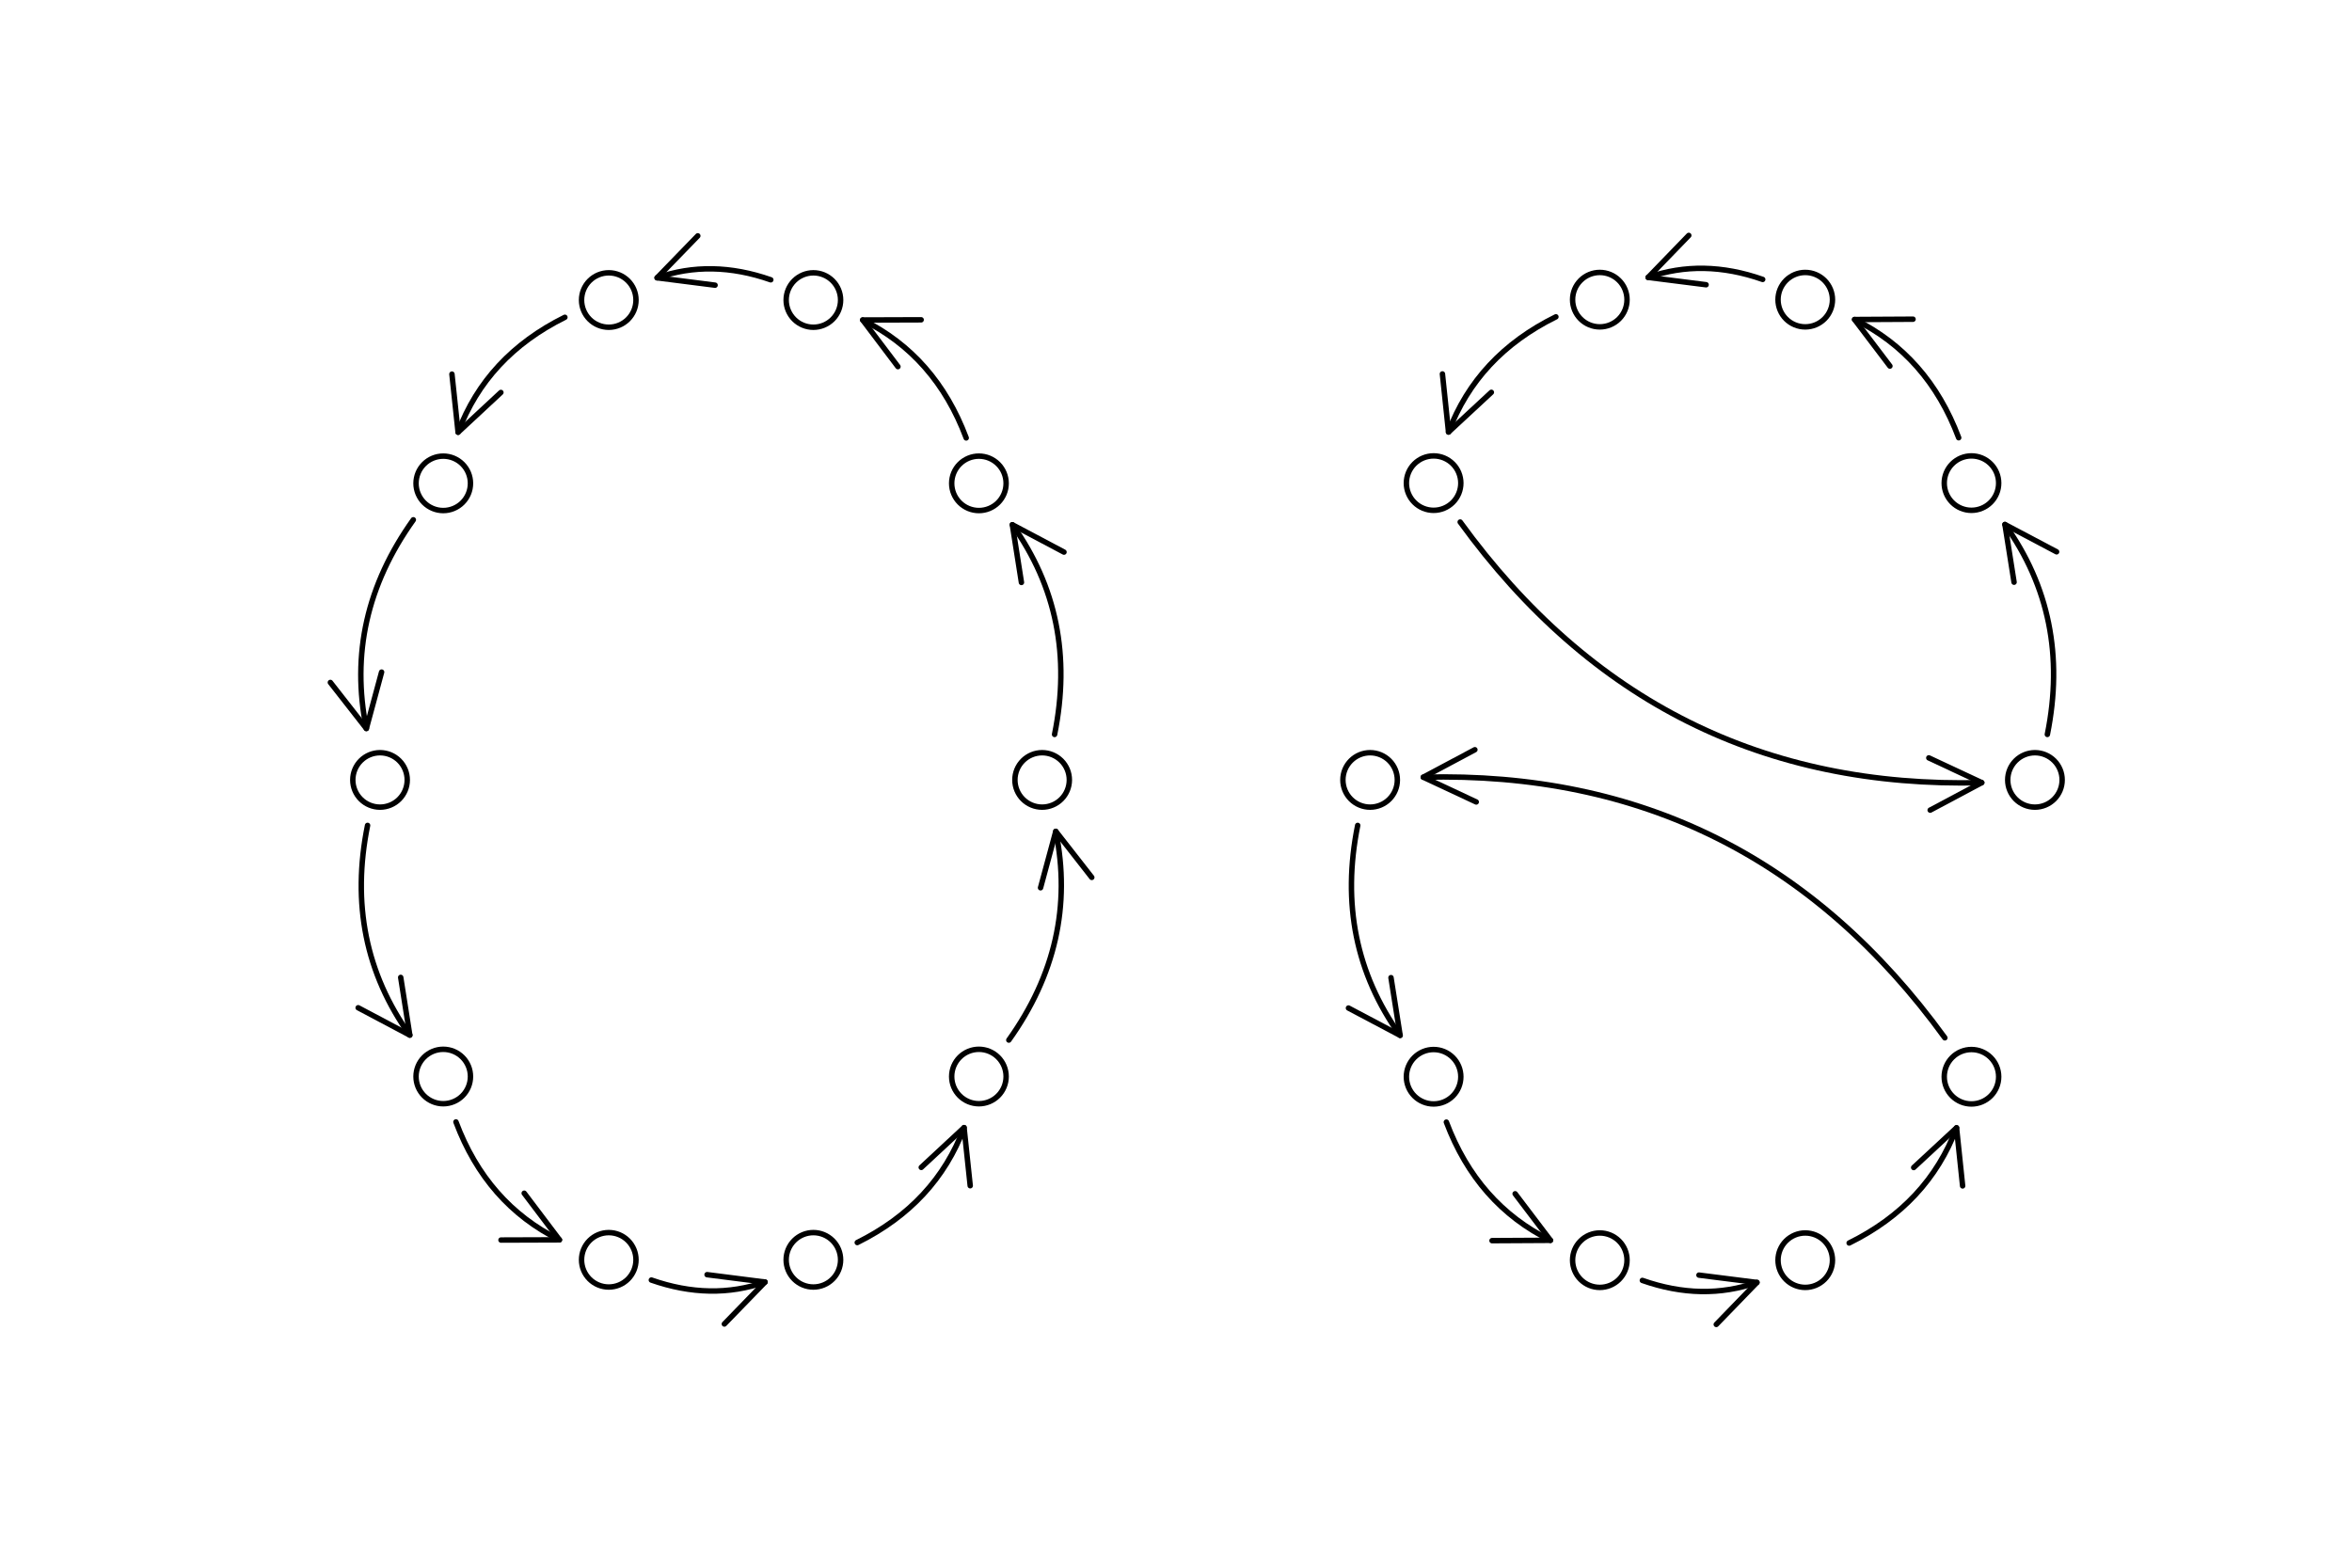
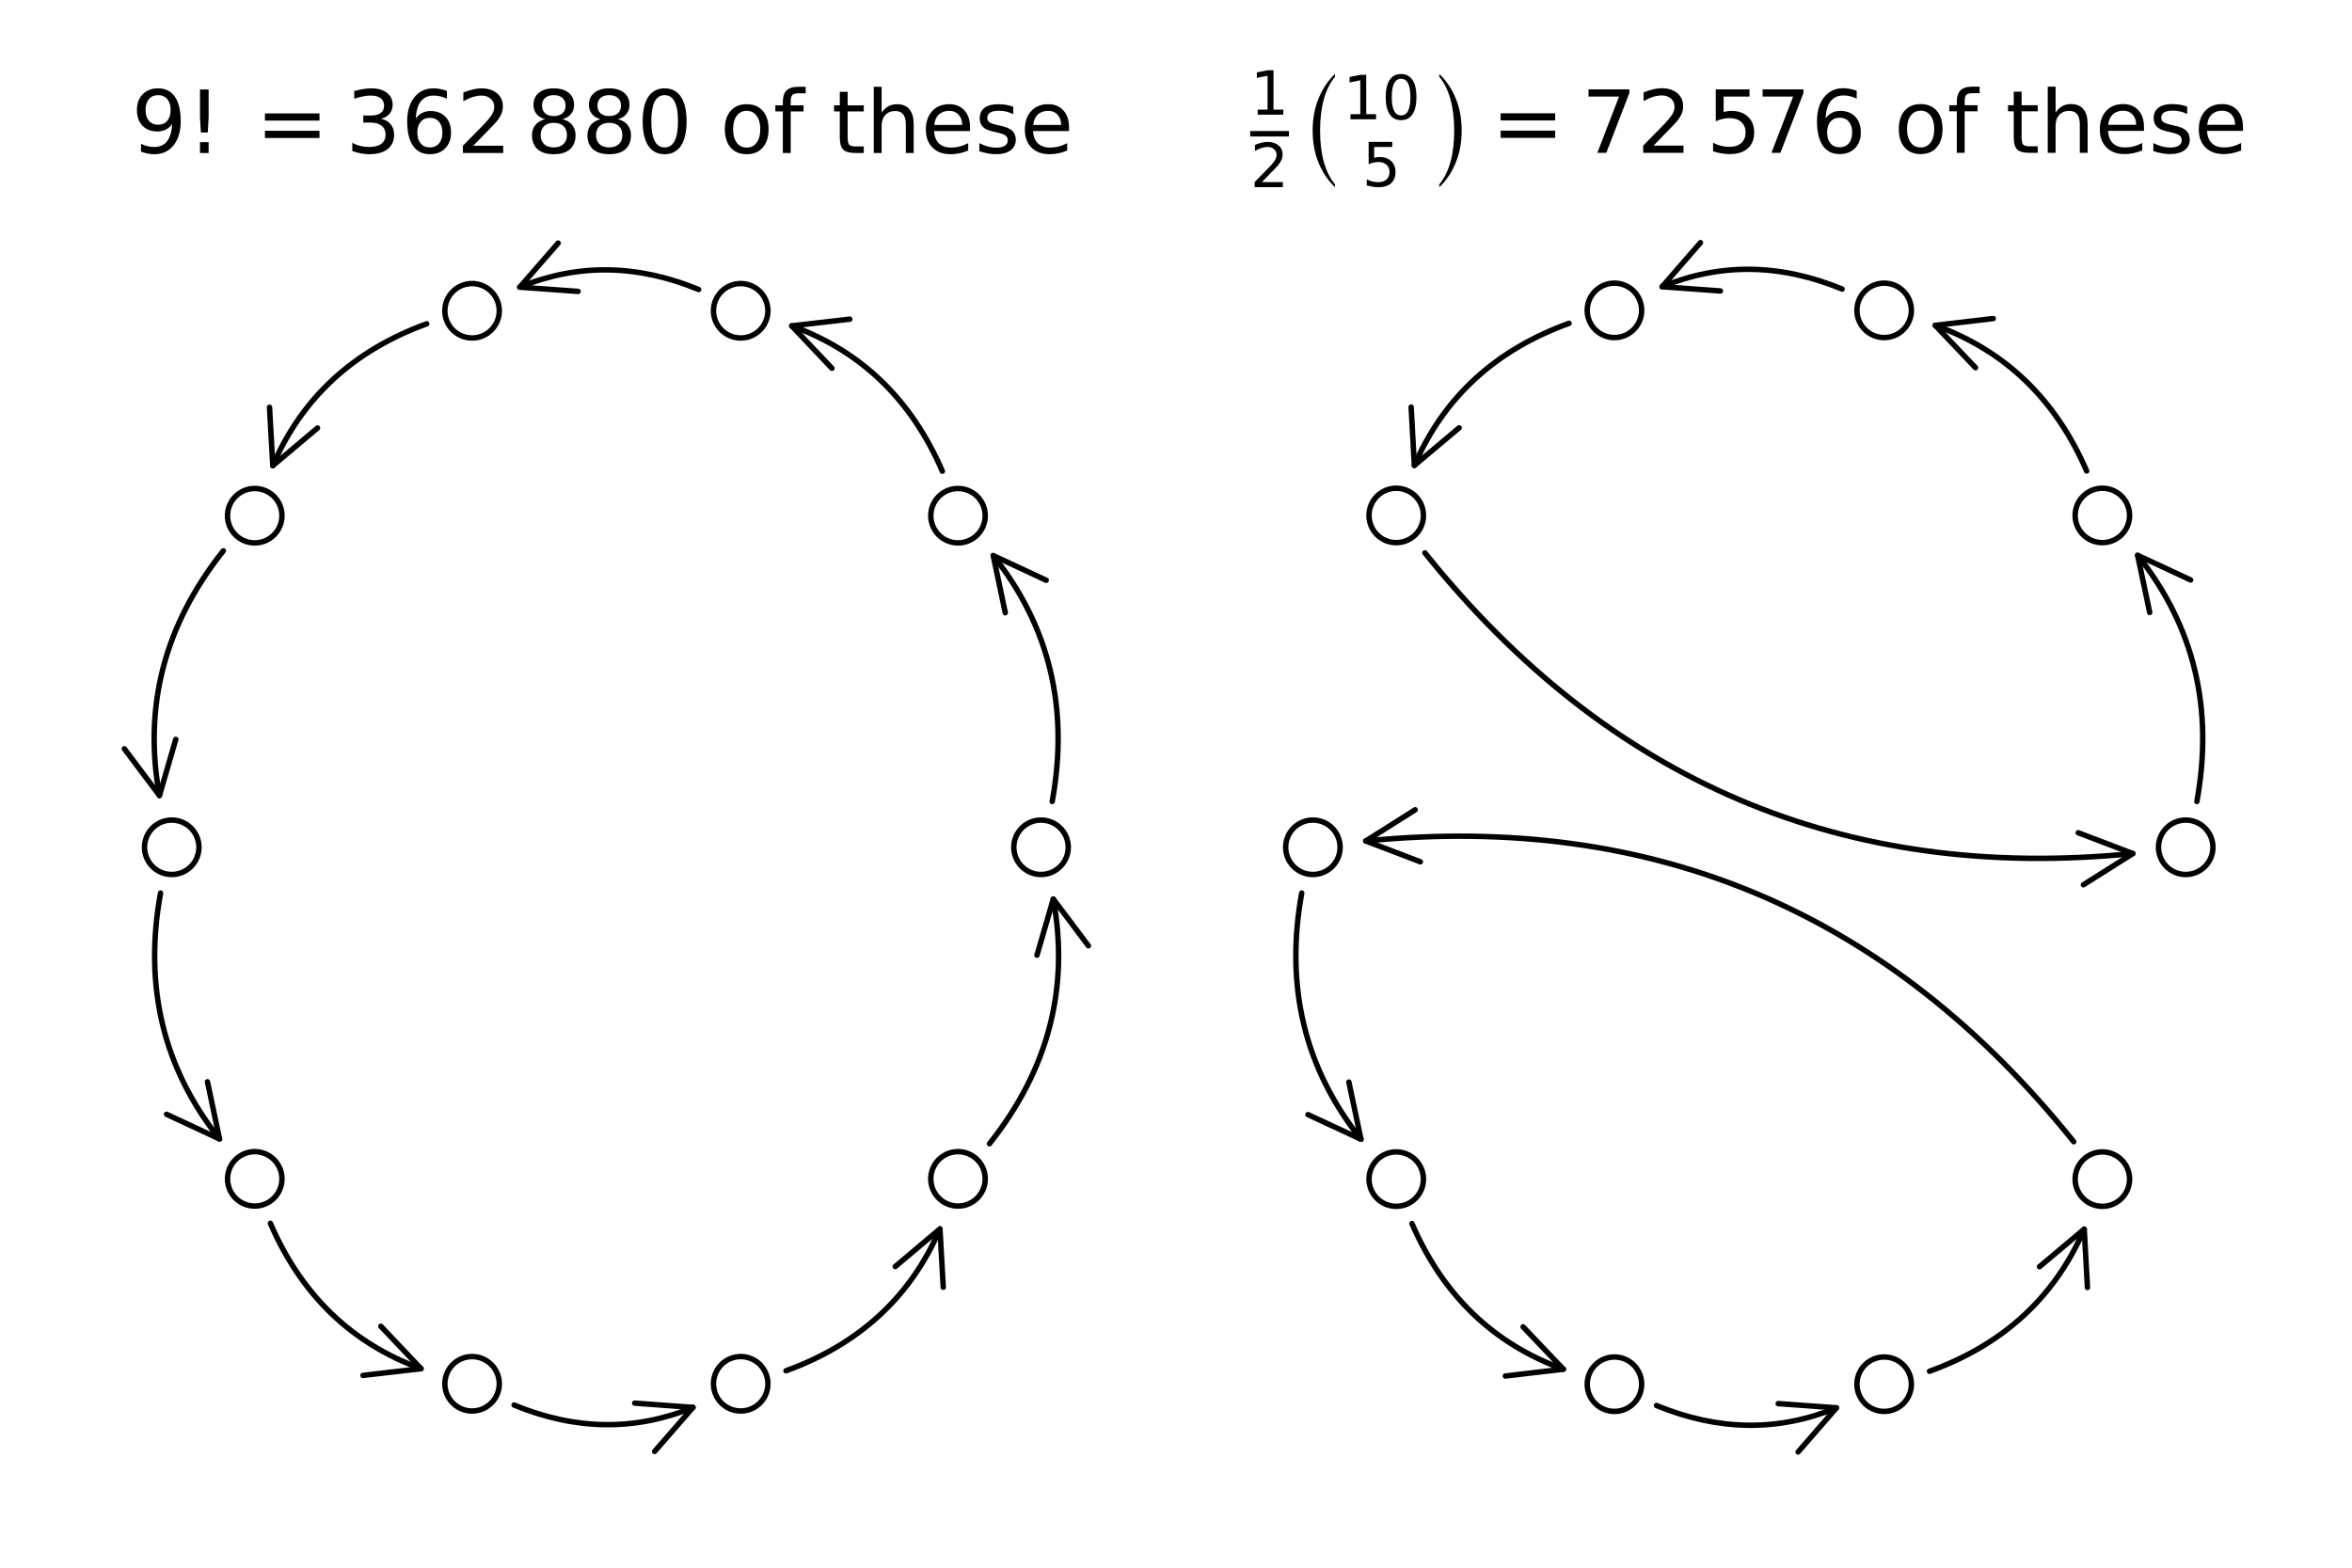
<svg xmlns="http://www.w3.org/2000/svg" xmlns:xlink="http://www.w3.org/1999/xlink" height="288pt" version="1.1" viewBox="0 0 432 288" width="432pt">
  <defs>
    <style type="text/css">*{stroke-linecap:butt;stroke-linejoin:round;}</style>
  </defs>
  <g id="figure_1">
    <g id="patch_1">
      <path d="M 0 288  L 432 288  L 432 0  L 0 0  z " style="fill:none;" />
    </g>
    <g id="axes_1">
      <g id="patch_2">
-         <path clip-path="url(#p42e02e13a4)" d="M 185.294 191.07  Q 198.06 173.177 193.921 152.729  " style="fill:none;stroke:#000000;stroke-linecap:round;" />
-         <path clip-path="url(#p42e02e13a4)" d="M 191.121 163.09  L 193.921 152.729  L 200.53 161.186  " style="fill:none;stroke:#000000;stroke-linecap:round;" />
+         <path clip-path="url(#p93c1848202)" d="M 181.737 210.116  Q 197.944 189.705 193.464 165.166  " style="fill:none;stroke:#000000;stroke-linecap:round;" />
+         <path clip-path="url(#p93c1848202)" d="M 190.466 175.472  L 193.464 165.166  L 199.91 173.748  " style="fill:none;stroke:#000000;stroke-linecap:round;" />
      </g>
      <g id="patch_3">
-         <path clip-path="url(#p42e02e13a4)" d="M 193.699 134.925  Q 198.059 113.381 185.942 96.398  " style="fill:none;stroke:#000000;stroke-linecap:round;" />
-         <path clip-path="url(#p42e02e13a4)" d="M 187.611 107.001  L 185.942 96.398  L 195.426 101.425  " style="fill:none;stroke:#000000;stroke-linecap:round;" />
+         <path clip-path="url(#p93c1848202)" d="M 193.263 147.241  Q 197.944 121.602 182.432 102.067  " style="fill:none;stroke:#000000;stroke-linecap:round;" />
+         <path clip-path="url(#p93c1848202)" d="M 184.643 112.57  L 182.432 102.067  L 192.161 106.6  " style="fill:none;stroke:#000000;stroke-linecap:round;" />
      </g>
      <g id="patch_4">
-         <path clip-path="url(#p42e02e13a4)" d="M 177.465 80.451  Q 171.835 65.42 158.457 58.787  " style="fill:none;stroke:#000000;stroke-linecap:round;" />
-         <path clip-path="url(#p42e02e13a4)" d="M 164.926 67.352  L 158.457 58.787  L 169.19 58.751  " style="fill:none;stroke:#000000;stroke-linecap:round;" />
+         <path clip-path="url(#p93c1848202)" d="M 173.085 86.567  Q 164.572 66.827 145.418 59.865  " style="fill:none;stroke:#000000;stroke-linecap:round;" />
+         <path clip-path="url(#p93c1848202)" d="M 152.801 67.656  L 145.418 59.865  L 156.08 58.634  " style="fill:none;stroke:#000000;stroke-linecap:round;" />
      </g>
      <g id="patch_5">
-         <path clip-path="url(#p42e02e13a4)" d="M 141.574 51.403  Q 130.605 47.561 120.692 51.034  " style="fill:none;stroke:#000000;stroke-linecap:round;" />
-         <path clip-path="url(#p42e02e13a4)" d="M 131.339 52.39  L 120.692 51.034  L 128.165 43.33  " style="fill:none;stroke:#000000;stroke-linecap:round;" />
+         <path clip-path="url(#p93c1848202)" d="M 128.321 53.182  Q 111.378 46.199 95.469 52.754  " style="fill:none;stroke:#000000;stroke-linecap:round;" />
+         <path clip-path="url(#p93c1848202)" d="M 106.174 53.535  L 95.469 52.754  L 102.517 44.659  " style="fill:none;stroke:#000000;stroke-linecap:round;" />
      </g>
      <g id="patch_6">
-         <path clip-path="url(#p42e02e13a4)" d="M 103.754 58.291  Q 89.375 65.421 84.138 79.406  " style="fill:none;stroke:#000000;stroke-linecap:round;" />
-         <path clip-path="url(#p42e02e13a4)" d="M 92 72.099  L 84.138 79.406  L 83.009 68.732  " style="fill:none;stroke:#000000;stroke-linecap:round;" />
+         <path clip-path="url(#p93c1848202)" d="M 78.38 59.485  Q 58.177 66.83 50.107 85.544  " style="fill:none;stroke:#000000;stroke-linecap:round;" />
+         <path clip-path="url(#p93c1848202)" d="M 58.316 78.629  L 50.107 85.544  L 49.501 74.828  " style="fill:none;stroke:#000000;stroke-linecap:round;" />
      </g>
      <g id="patch_7">
-         <path clip-path="url(#p42e02e13a4)" d="M 75.917 95.49  Q 63.151 113.383 67.29 133.831  " style="fill:none;stroke:#000000;stroke-linecap:round;" />
-         <path clip-path="url(#p42e02e13a4)" d="M 70.09 123.47  L 67.29 133.831  L 60.681 125.374  " style="fill:none;stroke:#000000;stroke-linecap:round;" />
+         <path clip-path="url(#p93c1848202)" d="M 41.015 101.191  Q 24.808 121.601 29.288 146.14  " style="fill:none;stroke:#000000;stroke-linecap:round;" />
+         <path clip-path="url(#p93c1848202)" d="M 32.285 135.834  L 29.288 146.14  L 22.842 137.558  " style="fill:none;stroke:#000000;stroke-linecap:round;" />
      </g>
      <g id="patch_8">
-         <path clip-path="url(#p42e02e13a4)" d="M 67.512 151.635  Q 63.152 173.179 75.269 190.162  " style="fill:none;stroke:#000000;stroke-linecap:round;" />
-         <path clip-path="url(#p42e02e13a4)" d="M 73.6 179.559  L 75.269 190.162  L 65.786 185.135  " style="fill:none;stroke:#000000;stroke-linecap:round;" />
+         <path clip-path="url(#p93c1848202)" d="M 29.488 164.065  Q 24.808 189.704 40.319 209.239  " style="fill:none;stroke:#000000;stroke-linecap:round;" />
+         <path clip-path="url(#p93c1848202)" d="M 38.108 198.736  L 40.319 209.239  L 30.59 204.706  " style="fill:none;stroke:#000000;stroke-linecap:round;" />
      </g>
      <g id="patch_9">
-         <path clip-path="url(#p42e02e13a4)" d="M 83.747 206.109  Q 89.376 221.14 102.754 227.773  " style="fill:none;stroke:#000000;stroke-linecap:round;" />
-         <path clip-path="url(#p42e02e13a4)" d="M 96.285 219.208  L 102.754 227.773  L 92.021 227.809  " style="fill:none;stroke:#000000;stroke-linecap:round;" />
+         <path clip-path="url(#p93c1848202)" d="M 49.666 224.74  Q 58.18 244.479 77.333 251.441  " style="fill:none;stroke:#000000;stroke-linecap:round;" />
+         <path clip-path="url(#p93c1848202)" d="M 69.95 243.65  L 77.333 251.441  L 66.671 252.673  " style="fill:none;stroke:#000000;stroke-linecap:round;" />
      </g>
      <g id="patch_10">
-         <path clip-path="url(#p42e02e13a4)" d="M 119.637 235.157  Q 130.606 238.999 140.519 235.526  " style="fill:none;stroke:#000000;stroke-linecap:round;" />
-         <path clip-path="url(#p42e02e13a4)" d="M 129.872 234.17  L 140.519 235.526  L 133.046 243.23  " style="fill:none;stroke:#000000;stroke-linecap:round;" />
+         <path clip-path="url(#p93c1848202)" d="M 94.43 258.124  Q 111.373 265.107 127.282 258.552  " style="fill:none;stroke:#000000;stroke-linecap:round;" />
+         <path clip-path="url(#p93c1848202)" d="M 116.578 257.771  L 127.282 258.552  L 120.235 266.647  " style="fill:none;stroke:#000000;stroke-linecap:round;" />
      </g>
      <g id="patch_11">
-         <path clip-path="url(#p42e02e13a4)" d="M 157.457 228.269  Q 171.836 221.139 177.073 207.154  " style="fill:none;stroke:#000000;stroke-linecap:round;" />
-         <path clip-path="url(#p42e02e13a4)" d="M 169.211 214.461  L 177.073 207.154  L 178.202 217.828  " style="fill:none;stroke:#000000;stroke-linecap:round;" />
+         <path clip-path="url(#p93c1848202)" d="M 144.371 251.822  Q 164.574 244.477 172.644 225.763  " style="fill:none;stroke:#000000;stroke-linecap:round;" />
+         <path clip-path="url(#p93c1848202)" d="M 164.435 232.677  L 172.644 225.763  L 173.25 236.479  " style="fill:none;stroke:#000000;stroke-linecap:round;" />
      </g>
      <g id="PathCollection_1">
        <defs>
-           <path d="M 0 5  C 1.326 5 2.598 4.473 3.536 3.536  C 4.473 2.598 5 1.326 5 -0  C 5 -1.326 4.473 -2.598 3.536 -3.536  C 2.598 -4.473 1.326 -5 0 -5  C -1.326 -5 -2.598 -4.473 -3.536 -3.536  C -4.473 -2.598 -5 -1.326 -5 0  C -5 1.326 -4.473 2.598 -3.536 3.536  C -2.598 4.473 -1.326 5 0 5  z " id="C0_0_19fed73275" />
+           <path d="M 0 5  C 1.326 5 2.598 4.473 3.536 3.536  C 4.473 2.598 5 1.326 5 -0  C 5 -1.326 4.473 -2.598 3.536 -3.536  C 2.598 -4.473 1.326 -5 0 -5  C -1.326 -5 -2.598 -4.473 -3.536 -3.536  C -4.473 -2.598 -5 -1.326 -5 0  C -5 1.326 -4.473 2.598 -3.536 3.536  C -2.598 4.473 -1.326 5 0 5  z " id="C0_0_c69758c471" />
        </defs>
-         <g clip-path="url(#p42e02e13a4)">
-           <use style="fill:none;stroke:#000000;" x="191.411" xlink:href="#C0_0_19fed73275" y="143.28" />
-         </g>
-         <g clip-path="url(#p42e02e13a4)">
-           <use style="fill:none;stroke:#000000;" x="179.799" xlink:href="#C0_0_19fed73275" y="88.794" />
-         </g>
-         <g clip-path="url(#p42e02e13a4)">
-           <use style="fill:none;stroke:#000000;" x="149.396" xlink:href="#C0_0_19fed73275" y="55.119" />
-         </g>
-         <g clip-path="url(#p42e02e13a4)">
-           <use style="fill:none;stroke:#000000;" x="111.815" xlink:href="#C0_0_19fed73275" y="55.119" />
-         </g>
-         <g clip-path="url(#p42e02e13a4)">
-           <use style="fill:none;stroke:#000000;" x="81.413" xlink:href="#C0_0_19fed73275" y="88.794" />
-         </g>
-         <g clip-path="url(#p42e02e13a4)">
-           <use style="fill:none;stroke:#000000;" x="69.8" xlink:href="#C0_0_19fed73275" y="143.28" />
-         </g>
-         <g clip-path="url(#p42e02e13a4)">
-           <use style="fill:none;stroke:#000000;" x="81.413" xlink:href="#C0_0_19fed73275" y="197.766" />
-         </g>
-         <g clip-path="url(#p42e02e13a4)">
-           <use style="fill:none;stroke:#000000;" x="111.815" xlink:href="#C0_0_19fed73275" y="231.441" />
-         </g>
-         <g clip-path="url(#p42e02e13a4)">
-           <use style="fill:none;stroke:#000000;" x="149.396" xlink:href="#C0_0_19fed73275" y="231.441" />
-         </g>
-         <g clip-path="url(#p42e02e13a4)">
-           <use style="fill:none;stroke:#000000;" x="179.799" xlink:href="#C0_0_19fed73275" y="197.766" />
+         <g clip-path="url(#p93c1848202)">
+           <use style="fill:none;stroke:#000000;" x="191.208" xlink:href="#C0_0_c69758c471" y="155.653" />
+         </g>
+         <g clip-path="url(#p93c1848202)">
+           <use style="fill:none;stroke:#000000;" x="175.961" xlink:href="#C0_0_c69758c471" y="94.738" />
+         </g>
+         <g clip-path="url(#p93c1848202)">
+           <use style="fill:none;stroke:#000000;" x="136.045" xlink:href="#C0_0_c69758c471" y="57.091" />
+         </g>
+         <g clip-path="url(#p93c1848202)">
+           <use style="fill:none;stroke:#000000;" x="86.706" xlink:href="#C0_0_c69758c471" y="57.091" />
+         </g>
+         <g clip-path="url(#p93c1848202)">
+           <use style="fill:none;stroke:#000000;" x="46.79" xlink:href="#C0_0_c69758c471" y="94.738" />
+         </g>
+         <g clip-path="url(#p93c1848202)">
+           <use style="fill:none;stroke:#000000;" x="31.543" xlink:href="#C0_0_c69758c471" y="155.653" />
+         </g>
+         <g clip-path="url(#p93c1848202)">
+           <use style="fill:none;stroke:#000000;" x="46.79" xlink:href="#C0_0_c69758c471" y="216.568" />
+         </g>
+         <g clip-path="url(#p93c1848202)">
+           <use style="fill:none;stroke:#000000;" x="86.706" xlink:href="#C0_0_c69758c471" y="254.215" />
+         </g>
+         <g clip-path="url(#p93c1848202)">
+           <use style="fill:none;stroke:#000000;" x="136.045" xlink:href="#C0_0_c69758c471" y="254.215" />
+         </g>
+         <g clip-path="url(#p93c1848202)">
+           <use style="fill:none;stroke:#000000;" x="175.961" xlink:href="#C0_0_c69758c471" y="216.568" />
+         </g>
+       </g>
+       <g id="text_1">
+         <g transform="translate(24.14 28.10625)scale(0.16 -0.16)">
+           <defs>
+             <path d="M 703 97  L 703 672  Q 941 559 1184 500  Q 1428 441 1663 441  Q 2288 441 2617 861  Q 2947 1281 2994 2138  Q 2813 1869 2534 1725  Q 2256 1581 1919 1581  Q 1219 1581 811 2004  Q 403 2428 403 3163  Q 403 3881 828 4315  Q 1253 4750 1959 4750  Q 2769 4750 3195 4129  Q 3622 3509 3622 2328  Q 3622 1225 3098 567  Q 2575 -91 1691 -91  Q 1453 -91 1209 -44  Q 966 3 703 97  z M 1959 2075  Q 2384 2075 2632 2365  Q 2881 2656 2881 3163  Q 2881 3666 2632 3958  Q 2384 4250 1959 4250  Q 1534 4250 1286 3958  Q 1038 3666 1038 3163  Q 1038 2656 1286 2365  Q 1534 2075 1959 2075  z " id="DejaVuSans-39" transform="scale(0.015625)" />
+             <path d="M 966 794  L 1600 794  L 1600 0  L 966 0  L 966 794  z M 966 4666  L 1600 4666  L 1600 2619  L 1538 1503  L 1031 1503  L 966 2619  L 966 4666  z " id="DejaVuSans-21" transform="scale(0.015625)" />
+             <path d="M 678 2906  L 4684 2906  L 4684 2381  L 678 2381  L 678 2906  z M 678 1631  L 4684 1631  L 4684 1100  L 678 1100  L 678 1631  z " id="DejaVuSans-3d" transform="scale(0.015625)" />
+             <path d="M 2597 2516  Q 3050 2419 3304 2112  Q 3559 1806 3559 1356  Q 3559 666 3084 287  Q 2609 -91 1734 -91  Q 1441 -91 1130 -33  Q 819 25 488 141  L 488 750  Q 750 597 1062 519  Q 1375 441 1716 441  Q 2309 441 2620 675  Q 2931 909 2931 1356  Q 2931 1769 2642 2001  Q 2353 2234 1838 2234  L 1294 2234  L 1294 2753  L 1863 2753  Q 2328 2753 2575 2939  Q 2822 3125 2822 3475  Q 2822 3834 2567 4026  Q 2313 4219 1838 4219  Q 1578 4219 1281 4162  Q 984 4106 628 3988  L 628 4550  Q 988 4650 1302 4700  Q 1616 4750 1894 4750  Q 2613 4750 3031 4423  Q 3450 4097 3450 3541  Q 3450 3153 3228 2886  Q 3006 2619 2597 2516  z " id="DejaVuSans-33" transform="scale(0.015625)" />
+             <path d="M 2113 2584  Q 1688 2584 1439 2293  Q 1191 2003 1191 1497  Q 1191 994 1439 701  Q 1688 409 2113 409  Q 2538 409 2786 701  Q 3034 994 3034 1497  Q 3034 2003 2786 2293  Q 2538 2584 2113 2584  z M 3366 4563  L 3366 3988  Q 3128 4100 2886 4159  Q 2644 4219 2406 4219  Q 1781 4219 1451 3797  Q 1122 3375 1075 2522  Q 1259 2794 1537 2939  Q 1816 3084 2150 3084  Q 2853 3084 3261 2657  Q 3669 2231 3669 1497  Q 3669 778 3244 343  Q 2819 -91 2113 -91  Q 1303 -91 875 529  Q 447 1150 447 2328  Q 447 3434 972 4092  Q 1497 4750 2381 4750  Q 2619 4750 2861 4703  Q 3103 4656 3366 4563  z " id="DejaVuSans-36" transform="scale(0.015625)" />
+             <path d="M 1228 531  L 3431 531  L 3431 0  L 469 0  L 469 531  Q 828 903 1448 1529  Q 2069 2156 2228 2338  Q 2531 2678 2651 2914  Q 2772 3150 2772 3378  Q 2772 3750 2511 3984  Q 2250 4219 1831 4219  Q 1534 4219 1204 4116  Q 875 4013 500 3803  L 500 4441  Q 881 4594 1212 4672  Q 1544 4750 1819 4750  Q 2544 4750 2975 4387  Q 3406 4025 3406 3419  Q 3406 3131 3298 2873  Q 3191 2616 2906 2266  Q 2828 2175 2409 1742  Q 1991 1309 1228 531  z " id="DejaVuSans-32" transform="scale(0.015625)" />
+             <path d="M 2034 2216  Q 1584 2216 1326 1975  Q 1069 1734 1069 1313  Q 1069 891 1326 650  Q 1584 409 2034 409  Q 2484 409 2743 651  Q 3003 894 3003 1313  Q 3003 1734 2745 1975  Q 2488 2216 2034 2216  z M 1403 2484  Q 997 2584 770 2862  Q 544 3141 544 3541  Q 544 4100 942 4425  Q 1341 4750 2034 4750  Q 2731 4750 3128 4425  Q 3525 4100 3525 3541  Q 3525 3141 3298 2862  Q 3072 2584 2669 2484  Q 3125 2378 3379 2068  Q 3634 1759 3634 1313  Q 3634 634 3220 271  Q 2806 -91 2034 -91  Q 1263 -91 848 271  Q 434 634 434 1313  Q 434 1759 690 2068  Q 947 2378 1403 2484  z M 1172 3481  Q 1172 3119 1398 2916  Q 1625 2713 2034 2713  Q 2441 2713 2670 2916  Q 2900 3119 2900 3481  Q 2900 3844 2670 4047  Q 2441 4250 2034 4250  Q 1625 4250 1398 4047  Q 1172 3844 1172 3481  z " id="DejaVuSans-38" transform="scale(0.015625)" />
+             <path d="M 2034 4250  Q 1547 4250 1301 3770  Q 1056 3291 1056 2328  Q 1056 1369 1301 889  Q 1547 409 2034 409  Q 2525 409 2770 889  Q 3016 1369 3016 2328  Q 3016 3291 2770 3770  Q 2525 4250 2034 4250  z M 2034 4750  Q 2819 4750 3233 4129  Q 3647 3509 3647 2328  Q 3647 1150 3233 529  Q 2819 -91 2034 -91  Q 1250 -91 836 529  Q 422 1150 422 2328  Q 422 3509 836 4129  Q 1250 4750 2034 4750  z " id="DejaVuSans-30" transform="scale(0.015625)" />
+             <path id="DejaVuSans-20" transform="scale(0.015625)" />
+             <path d="M 1959 3097  Q 1497 3097 1228 2736  Q 959 2375 959 1747  Q 959 1119 1226 758  Q 1494 397 1959 397  Q 2419 397 2687 759  Q 2956 1122 2956 1747  Q 2956 2369 2687 2733  Q 2419 3097 1959 3097  z M 1959 3584  Q 2709 3584 3137 3096  Q 3566 2609 3566 1747  Q 3566 888 3137 398  Q 2709 -91 1959 -91  Q 1206 -91 779 398  Q 353 888 353 1747  Q 353 2609 779 3096  Q 1206 3584 1959 3584  z " id="DejaVuSans-6f" transform="scale(0.015625)" />
+             <path d="M 2375 4863  L 2375 4384  L 1825 4384  Q 1516 4384 1395 4259  Q 1275 4134 1275 3809  L 1275 3500  L 2222 3500  L 2222 3053  L 1275 3053  L 1275 0  L 697 0  L 697 3053  L 147 3053  L 147 3500  L 697 3500  L 697 3744  Q 697 4328 969 4595  Q 1241 4863 1831 4863  L 2375 4863  z " id="DejaVuSans-66" transform="scale(0.015625)" />
+             <path d="M 1172 4494  L 1172 3500  L 2356 3500  L 2356 3053  L 1172 3053  L 1172 1153  Q 1172 725 1289 603  Q 1406 481 1766 481  L 2356 481  L 2356 0  L 1766 0  Q 1100 0 847 248  Q 594 497 594 1153  L 594 3053  L 172 3053  L 172 3500  L 594 3500  L 594 4494  L 1172 4494  z " id="DejaVuSans-74" transform="scale(0.015625)" />
+             <path d="M 3513 2113  L 3513 0  L 2938 0  L 2938 2094  Q 2938 2591 2744 2837  Q 2550 3084 2163 3084  Q 1697 3084 1428 2787  Q 1159 2491 1159 1978  L 1159 0  L 581 0  L 581 4863  L 1159 4863  L 1159 2956  Q 1366 3272 1645 3428  Q 1925 3584 2291 3584  Q 2894 3584 3203 3211  Q 3513 2838 3513 2113  z " id="DejaVuSans-68" transform="scale(0.015625)" />
+             <path d="M 3597 1894  L 3597 1613  L 953 1613  Q 991 1019 1311 708  Q 1631 397 2203 397  Q 2534 397 2845 478  Q 3156 559 3463 722  L 3463 178  Q 3153 47 2828 -22  Q 2503 -91 2169 -91  Q 1331 -91 842 396  Q 353 884 353 1716  Q 353 2575 817 3079  Q 1281 3584 2069 3584  Q 2775 3584 3186 3129  Q 3597 2675 3597 1894  z M 3022 2063  Q 3016 2534 2758 2815  Q 2500 3097 2075 3097  Q 1594 3097 1305 2825  Q 1016 2553 972 2059  L 3022 2063  z " id="DejaVuSans-65" transform="scale(0.015625)" />
+             <path d="M 2834 3397  L 2834 2853  Q 2591 2978 2328 3040  Q 2066 3103 1784 3103  Q 1356 3103 1142 2972  Q 928 2841 928 2578  Q 928 2378 1081 2264  Q 1234 2150 1697 2047  L 1894 2003  Q 2506 1872 2764 1633  Q 3022 1394 3022 966  Q 3022 478 2636 193  Q 2250 -91 1575 -91  Q 1294 -91 989 -36  Q 684 19 347 128  L 347 722  Q 666 556 975 473  Q 1284 391 1588 391  Q 1994 391 2212 530  Q 2431 669 2431 922  Q 2431 1156 2273 1281  Q 2116 1406 1581 1522  L 1381 1569  Q 847 1681 609 1914  Q 372 2147 372 2553  Q 372 3047 722 3315  Q 1072 3584 1716 3584  Q 2034 3584 2315 3537  Q 2597 3491 2834 3397  z " id="DejaVuSans-73" transform="scale(0.015625)" />
+           </defs>
+           <use transform="translate(0 0.015625)" xlink:href="#DejaVuSans-39" />
+           <use transform="translate(63.62305 0.015625)" xlink:href="#DejaVuSans-21" />
+           <use transform="translate(142.6758 0.015625)" xlink:href="#DejaVuSans-3d" />
+           <use transform="translate(245.9473 0.015625)" xlink:href="#DejaVuSans-33" />
+           <use transform="translate(309.5703 0.015625)" xlink:href="#DejaVuSans-36" />
+           <use transform="translate(373.1934 0.015625)" xlink:href="#DejaVuSans-32" />
+           <use transform="translate(453.0521 0.015625)" xlink:href="#DejaVuSans-38" />
+           <use transform="translate(516.6751 0.015625)" xlink:href="#DejaVuSans-38" />
+           <use transform="translate(580.2982 0.015625)" xlink:href="#DejaVuSans-30" />
+           <use transform="translate(643.9212 0.015625)" xlink:href="#DejaVuSans-20" />
+           <use transform="translate(675.7083 0.015625)" xlink:href="#DejaVuSans-6f" />
+           <use transform="translate(736.89 0.015625)" xlink:href="#DejaVuSans-66" />
+           <use transform="translate(772.0951 0.015625)" xlink:href="#DejaVuSans-20" />
+           <use transform="translate(803.8822 0.015625)" xlink:href="#DejaVuSans-74" />
+           <use transform="translate(843.0911 0.015625)" xlink:href="#DejaVuSans-68" />
+           <use transform="translate(906.4701 0.015625)" xlink:href="#DejaVuSans-65" />
+           <use transform="translate(967.9935 0.015625)" xlink:href="#DejaVuSans-73" />
+           <use transform="translate(1020.093 0.015625)" xlink:href="#DejaVuSans-65" />
        </g>
      </g>
    </g>
    <g id="axes_2">
      <g id="patch_12">
-         <path clip-path="url(#p958e2b7bd4)" d="M 268.199 95.902  Q 304.061 145.338 363.995 143.78  " style="fill:none;stroke:#000000;stroke-linecap:round;" />
-         <path clip-path="url(#p958e2b7bd4)" d="M 354.274 139.231  L 363.995 143.78  L 354.523 148.828  " style="fill:none;stroke:#000000;stroke-linecap:round;" />
+         <path clip-path="url(#p651f6768bb)" d="M 261.718 101.566  Q 312.33 164.713 391.746 156.81  " style="fill:none;stroke:#000000;stroke-linecap:round;" />
+         <path clip-path="url(#p651f6768bb)" d="M 381.718 152.984  L 391.746 156.81  L 382.669 162.537  " style="fill:none;stroke:#000000;stroke-linecap:round;" />
      </g>
      <g id="patch_13">
-         <path clip-path="url(#p958e2b7bd4)" d="M 357.219 190.658  Q 321.358 141.222 261.423 142.78  " style="fill:none;stroke:#000000;stroke-linecap:round;" />
-         <path clip-path="url(#p958e2b7bd4)" d="M 271.145 147.329  L 261.423 142.78  L 270.895 137.732  " style="fill:none;stroke:#000000;stroke-linecap:round;" />
+         <path clip-path="url(#p651f6768bb)" d="M 380.882 209.74  Q 330.27 146.593 250.854 154.496  " style="fill:none;stroke:#000000;stroke-linecap:round;" />
+         <path clip-path="url(#p651f6768bb)" d="M 260.882 158.322  L 250.854 154.496  L 259.931 148.769  " style="fill:none;stroke:#000000;stroke-linecap:round;" />
      </g>
      <g id="patch_14">
-         <path clip-path="url(#p958e2b7bd4)" d="M 376.046 134.923  Q 380.399 113.35 368.254 96.354  " style="fill:none;stroke:#000000;stroke-linecap:round;" />
-         <path clip-path="url(#p958e2b7bd4)" d="M 369.93 106.955  L 368.254 96.354  L 377.741 101.374  " style="fill:none;stroke:#000000;stroke-linecap:round;" />
+         <path clip-path="url(#p651f6768bb)" d="M 403.507 147.24  Q 408.177 121.564 392.628 102.016  " style="fill:none;stroke:#000000;stroke-linecap:round;" />
+         <path clip-path="url(#p651f6768bb)" d="M 394.847 112.517  L 392.628 102.016  L 402.36 106.541  " style="fill:none;stroke:#000000;stroke-linecap:round;" />
      </g>
      <g id="patch_15">
-         <path clip-path="url(#p958e2b7bd4)" d="M 359.758 80.417  Q 354.089 65.332 340.64 58.699  " style="fill:none;stroke:#000000;stroke-linecap:round;" />
-         <path clip-path="url(#p958e2b7bd4)" d="M 347.127 67.25  L 340.64 58.699  L 351.373 58.64  " style="fill:none;stroke:#000000;stroke-linecap:round;" />
+         <path clip-path="url(#p651f6768bb)" d="M 383.261 86.524  Q 374.691 66.722 355.448 59.772  " style="fill:none;stroke:#000000;stroke-linecap:round;" />
+         <path clip-path="url(#p651f6768bb)" d="M 362.847 67.548  L 355.448 59.772  L 366.108 58.519  " style="fill:none;stroke:#000000;stroke-linecap:round;" />
      </g>
      <g id="patch_16">
-         <path clip-path="url(#p958e2b7bd4)" d="M 323.759 51.333  Q 312.71 47.45 302.716 50.961  " style="fill:none;stroke:#000000;stroke-linecap:round;" />
-         <path clip-path="url(#p958e2b7bd4)" d="M 313.364 52.308  L 302.716 50.961  L 310.182 43.25  " style="fill:none;stroke:#000000;stroke-linecap:round;" />
+         <path clip-path="url(#p651f6768bb)" d="M 338.345 53.102  Q 321.3 46.065 305.289 52.676  " style="fill:none;stroke:#000000;stroke-linecap:round;" />
+         <path clip-path="url(#p651f6768bb)" d="M 315.994 53.449  L 305.289 52.676  L 312.33 44.576  " style="fill:none;stroke:#000000;stroke-linecap:round;" />
      </g>
      <g id="patch_17">
-         <path clip-path="url(#p958e2b7bd4)" d="M 285.779 58.206  Q 271.327 65.334 266.053 79.372  " style="fill:none;stroke:#000000;stroke-linecap:round;" />
-         <path clip-path="url(#p958e2b7bd4)" d="M 273.922 72.074  L 266.053 79.372  L 264.936 68.697  " style="fill:none;stroke:#000000;stroke-linecap:round;" />
+         <path clip-path="url(#p651f6768bb)" d="M 288.2 59.393  Q 267.907 66.725 259.782 85.501  " style="fill:none;stroke:#000000;stroke-linecap:round;" />
+         <path clip-path="url(#p651f6768bb)" d="M 268 78.597  L 259.782 85.501  L 259.189 74.784  " style="fill:none;stroke:#000000;stroke-linecap:round;" />
      </g>
      <g id="patch_18">
-         <path clip-path="url(#p958e2b7bd4)" d="M 249.373 151.637  Q 245.019 173.21 257.165 190.206  " style="fill:none;stroke:#000000;stroke-linecap:round;" />
-         <path clip-path="url(#p958e2b7bd4)" d="M 255.488 179.605  L 257.165 190.206  L 247.678 185.186  " style="fill:none;stroke:#000000;stroke-linecap:round;" />
+         <path clip-path="url(#p651f6768bb)" d="M 239.093 164.067  Q 234.423 189.742 249.972 209.29  " style="fill:none;stroke:#000000;stroke-linecap:round;" />
+         <path clip-path="url(#p651f6768bb)" d="M 247.753 198.789  L 249.972 209.29  L 240.24 204.765  " style="fill:none;stroke:#000000;stroke-linecap:round;" />
      </g>
      <g id="patch_19">
-         <path clip-path="url(#p958e2b7bd4)" d="M 265.66 206.143  Q 271.329 221.228 284.779 227.861  " style="fill:none;stroke:#000000;stroke-linecap:round;" />
-         <path clip-path="url(#p958e2b7bd4)" d="M 278.292 219.31  L 284.779 227.861  L 274.046 227.92  " style="fill:none;stroke:#000000;stroke-linecap:round;" />
+         <path clip-path="url(#p651f6768bb)" d="M 259.339 224.782  Q 267.909 244.584 287.152 251.534  " style="fill:none;stroke:#000000;stroke-linecap:round;" />
+         <path clip-path="url(#p651f6768bb)" d="M 279.753 243.758  L 287.152 251.534  L 276.492 252.787  " style="fill:none;stroke:#000000;stroke-linecap:round;" />
      </g>
      <g id="patch_20">
-         <path clip-path="url(#p958e2b7bd4)" d="M 301.659 235.227  Q 312.708 239.11 322.702 235.599  " style="fill:none;stroke:#000000;stroke-linecap:round;" />
-         <path clip-path="url(#p958e2b7bd4)" d="M 312.054 234.252  L 322.702 235.599  L 315.236 243.31  " style="fill:none;stroke:#000000;stroke-linecap:round;" />
+         <path clip-path="url(#p651f6768bb)" d="M 304.255 258.204  Q 321.3 265.241 337.311 258.63  " style="fill:none;stroke:#000000;stroke-linecap:round;" />
+         <path clip-path="url(#p651f6768bb)" d="M 326.606 257.857  L 337.311 258.63  L 330.27 266.731  " style="fill:none;stroke:#000000;stroke-linecap:round;" />
      </g>
      <g id="patch_21">
-         <path clip-path="url(#p958e2b7bd4)" d="M 339.639 228.354  Q 354.091 221.226 359.366 207.188  " style="fill:none;stroke:#000000;stroke-linecap:round;" />
-         <path clip-path="url(#p958e2b7bd4)" d="M 351.496 214.486  L 359.366 207.188  L 360.482 217.863  " style="fill:none;stroke:#000000;stroke-linecap:round;" />
+         <path clip-path="url(#p651f6768bb)" d="M 354.4 251.913  Q 374.693 244.582 382.818 225.805  " style="fill:none;stroke:#000000;stroke-linecap:round;" />
+         <path clip-path="url(#p651f6768bb)" d="M 374.6 232.709  L 382.818 225.805  L 383.411 236.522  " style="fill:none;stroke:#000000;stroke-linecap:round;" />
      </g>
      <g id="PathCollection_2">
        <defs>
-           <path d="M 0 5  C 1.326 5 2.598 4.473 3.536 3.536  C 4.473 2.598 5 1.326 5 -0  C 5 -1.326 4.473 -2.598 3.536 -3.536  C 2.598 -4.473 1.326 -5 0 -5  C -1.326 -5 -2.598 -4.473 -3.536 -3.536  C -4.473 -2.598 -5 -1.326 -5 0  C -5 1.326 -4.473 2.598 -3.536 3.536  C -2.598 4.473 -1.326 5 0 5  z " id="C1_0_b3aecac493" />
+           <path d="M 0 5  C 1.326 5 2.598 4.473 3.536 3.536  C 4.473 2.598 5 1.326 5 -0  C 5 -1.326 4.473 -2.598 3.536 -3.536  C 2.598 -4.473 1.326 -5 0 -5  C -1.326 -5 -2.598 -4.473 -3.536 -3.536  C -4.473 -2.598 -5 -1.326 -5 0  C -5 1.326 -4.473 2.598 -3.536 3.536  C -2.598 4.473 -1.326 5 0 5  z " id="C1_0_a07c1049e4" />
        </defs>
-         <g clip-path="url(#p958e2b7bd4)">
-           <use style="fill:none;stroke:#000000;" x="373.763" xlink:href="#C1_0_b3aecac493" y="143.28" />
-         </g>
-         <g clip-path="url(#p958e2b7bd4)">
-           <use style="fill:none;stroke:#000000;" x="362.103" xlink:href="#C1_0_b3aecac493" y="88.752" />
-         </g>
-         <g clip-path="url(#p958e2b7bd4)">
-           <use style="fill:none;stroke:#000000;" x="331.576" xlink:href="#C1_0_b3aecac493" y="55.051" />
-         </g>
-         <g clip-path="url(#p958e2b7bd4)">
-           <use style="fill:none;stroke:#000000;" x="293.842" xlink:href="#C1_0_b3aecac493" y="55.051" />
-         </g>
-         <g clip-path="url(#p958e2b7bd4)">
-           <use style="fill:none;stroke:#000000;" x="263.316" xlink:href="#C1_0_b3aecac493" y="88.752" />
-         </g>
-         <g clip-path="url(#p958e2b7bd4)">
-           <use style="fill:none;stroke:#000000;" x="251.655" xlink:href="#C1_0_b3aecac493" y="143.28" />
-         </g>
-         <g clip-path="url(#p958e2b7bd4)">
-           <use style="fill:none;stroke:#000000;" x="263.316" xlink:href="#C1_0_b3aecac493" y="197.808" />
-         </g>
-         <g clip-path="url(#p958e2b7bd4)">
-           <use style="fill:none;stroke:#000000;" x="293.842" xlink:href="#C1_0_b3aecac493" y="231.509" />
-         </g>
-         <g clip-path="url(#p958e2b7bd4)">
-           <use style="fill:none;stroke:#000000;" x="331.576" xlink:href="#C1_0_b3aecac493" y="231.509" />
-         </g>
-         <g clip-path="url(#p958e2b7bd4)">
-           <use style="fill:none;stroke:#000000;" x="362.103" xlink:href="#C1_0_b3aecac493" y="197.808" />
+         <g clip-path="url(#p651f6768bb)">
+           <use style="fill:none;stroke:#000000;" x="401.458" xlink:href="#C1_0_a07c1049e4" y="155.653" />
+         </g>
+         <g clip-path="url(#p651f6768bb)">
+           <use style="fill:none;stroke:#000000;" x="386.149" xlink:href="#C1_0_a07c1049e4" y="94.691" />
+         </g>
+         <g clip-path="url(#p651f6768bb)">
+           <use style="fill:none;stroke:#000000;" x="346.07" xlink:href="#C1_0_a07c1049e4" y="57.015" />
+         </g>
+         <g clip-path="url(#p651f6768bb)">
+           <use style="fill:none;stroke:#000000;" x="296.53" xlink:href="#C1_0_a07c1049e4" y="57.015" />
+         </g>
+         <g clip-path="url(#p651f6768bb)">
+           <use style="fill:none;stroke:#000000;" x="256.451" xlink:href="#C1_0_a07c1049e4" y="94.691" />
+         </g>
+         <g clip-path="url(#p651f6768bb)">
+           <use style="fill:none;stroke:#000000;" x="241.142" xlink:href="#C1_0_a07c1049e4" y="155.653" />
+         </g>
+         <g clip-path="url(#p651f6768bb)">
+           <use style="fill:none;stroke:#000000;" x="256.451" xlink:href="#C1_0_a07c1049e4" y="216.615" />
+         </g>
+         <g clip-path="url(#p651f6768bb)">
+           <use style="fill:none;stroke:#000000;" x="296.53" xlink:href="#C1_0_a07c1049e4" y="254.291" />
+         </g>
+         <g clip-path="url(#p651f6768bb)">
+           <use style="fill:none;stroke:#000000;" x="346.07" xlink:href="#C1_0_a07c1049e4" y="254.291" />
+         </g>
+         <g clip-path="url(#p651f6768bb)">
+           <use style="fill:none;stroke:#000000;" x="386.149" xlink:href="#C1_0_a07c1049e4" y="216.615" />
+         </g>
+       </g>
+       <g id="text_2">
+         <g transform="translate(229.62 28.10625)scale(0.16 -0.16)">
+           <defs>
+             <path d="M 794 531  L 1825 531  L 1825 4091  L 703 3866  L 703 4441  L 1819 4666  L 2450 4666  L 2450 531  L 3481 531  L 3481 0  L 794 0  L 794 531  z " id="DejaVuSans-31" transform="scale(0.015625)" />
+             <path d="M 2445 -858  L 2445 -1050  Q 1728 -371 1309 630  Q 890 1632 890 2886  Q 890 4122 1309 5136  Q 1728 6150 2445 6822  L 2445 6630  Q 1408 5363 1408 2886  Q 1408 410 2445 -858  z " id="STIXSizeOneSym-Regular-28" transform="scale(0.015625)" />
+             <path d="M 691 4666  L 3169 4666  L 3169 4134  L 1269 4134  L 1269 2991  Q 1406 3038 1543 3061  Q 1681 3084 1819 3084  Q 2600 3084 3056 2656  Q 3513 2228 3513 1497  Q 3513 744 3044 326  Q 2575 -91 1722 -91  Q 1428 -91 1123 -41  Q 819 9 494 109  L 494 744  Q 775 591 1075 516  Q 1375 441 1709 441  Q 2250 441 2565 725  Q 2881 1009 2881 1497  Q 2881 1984 2565 2268  Q 2250 2553 1709 2553  Q 1456 2553 1204 2497  Q 953 2441 691 2322  L 691 4666  z " id="DejaVuSans-35" transform="scale(0.015625)" />
+             <path d="M 550 6630  L 550 6822  Q 1267 6144 1686 5142  Q 2106 4141 2106 2886  Q 2106 1651 1686 636  Q 1267 -378 550 -1050  L 550 -858  Q 1587 410 1587 2886  Q 1587 5363 550 6630  z " id="STIXSizeOneSym-Regular-29" transform="scale(0.015625)" />
+             <path d="M 525 4666  L 3525 4666  L 3525 4397  L 1831 0  L 1172 0  L 2766 4134  L 525 4134  L 525 4666  z " id="DejaVuSans-37" transform="scale(0.015625)" />
+           </defs>
+           <use transform="translate(0 43.96563)scale(0.7)" xlink:href="#DejaVuSans-31" />
+           <use transform="translate(0 -39.2375)scale(0.7)" xlink:href="#DejaVuSans-32" />
+           <use transform="translate(57.03613 -21.92344)scale(1.056733)" xlink:href="#STIXSizeOneSym-Regular-28" />
+           <use transform="translate(106.4686 38.71094)scale(0.7)" xlink:href="#DejaVuSans-31" />
+           <use transform="translate(151.0048 38.71094)scale(0.7)" xlink:href="#DejaVuSans-30" />
+           <use transform="translate(128.4686 -38.31875)scale(0.7)" xlink:href="#DejaVuSans-35" />
+           <use transform="translate(208.0409 -21.92344)scale(1.056733)" xlink:href="#STIXSizeOneSym-Regular-29" />
+           <use transform="translate(276.9558 0.16875)" xlink:href="#DejaVuSans-3d" />
+           <use transform="translate(380.2273 0.16875)" xlink:href="#DejaVuSans-37" />
+           <use transform="translate(443.8503 0.16875)" xlink:href="#DejaVuSans-32" />
+           <use transform="translate(523.7091 0.16875)" xlink:href="#DejaVuSans-35" />
+           <use transform="translate(580.0821 0.16875)" xlink:href="#DejaVuSans-37" />
+           <use transform="translate(643.7052 0.16875)" xlink:href="#DejaVuSans-36" />
+           <use transform="translate(707.3282 0.16875)" xlink:href="#DejaVuSans-20" />
+           <use transform="translate(739.1153 0.16875)" xlink:href="#DejaVuSans-6f" />
+           <use transform="translate(800.297 0.16875)" xlink:href="#DejaVuSans-66" />
+           <use transform="translate(835.502 0.16875)" xlink:href="#DejaVuSans-20" />
+           <use transform="translate(867.2891 0.16875)" xlink:href="#DejaVuSans-74" />
+           <use transform="translate(906.4981 0.16875)" xlink:href="#DejaVuSans-68" />
+           <use transform="translate(969.877 0.16875)" xlink:href="#DejaVuSans-65" />
+           <use transform="translate(1031.4 0.16875)" xlink:href="#DejaVuSans-73" />
+           <use transform="translate(1083.5 0.16875)" xlink:href="#DejaVuSans-65" />
+           <path d="M 0 18.966  L 0 25.216  L 44.536 25.216  L 44.536 18.966  L 0 18.966  z " />
        </g>
      </g>
    </g>
  </g>
  <defs>
-     <clipPath id="p42e02e13a4">
-       <rect height="217.44" width="152.182" x="54" y="34.56" />
+     <clipPath id="p93c1848202">
+       <rect height="243.094" width="199.8" x="10.8" y="34.106" />
    </clipPath>
-     <clipPath id="p958e2b7bd4">
-       <rect height="217.44" width="152.182" x="236.618" y="34.56" />
+     <clipPath id="p651f6768bb">
+       <rect height="243.094" width="199.8" x="221.4" y="34.106" />
    </clipPath>
  </defs>
</svg>
